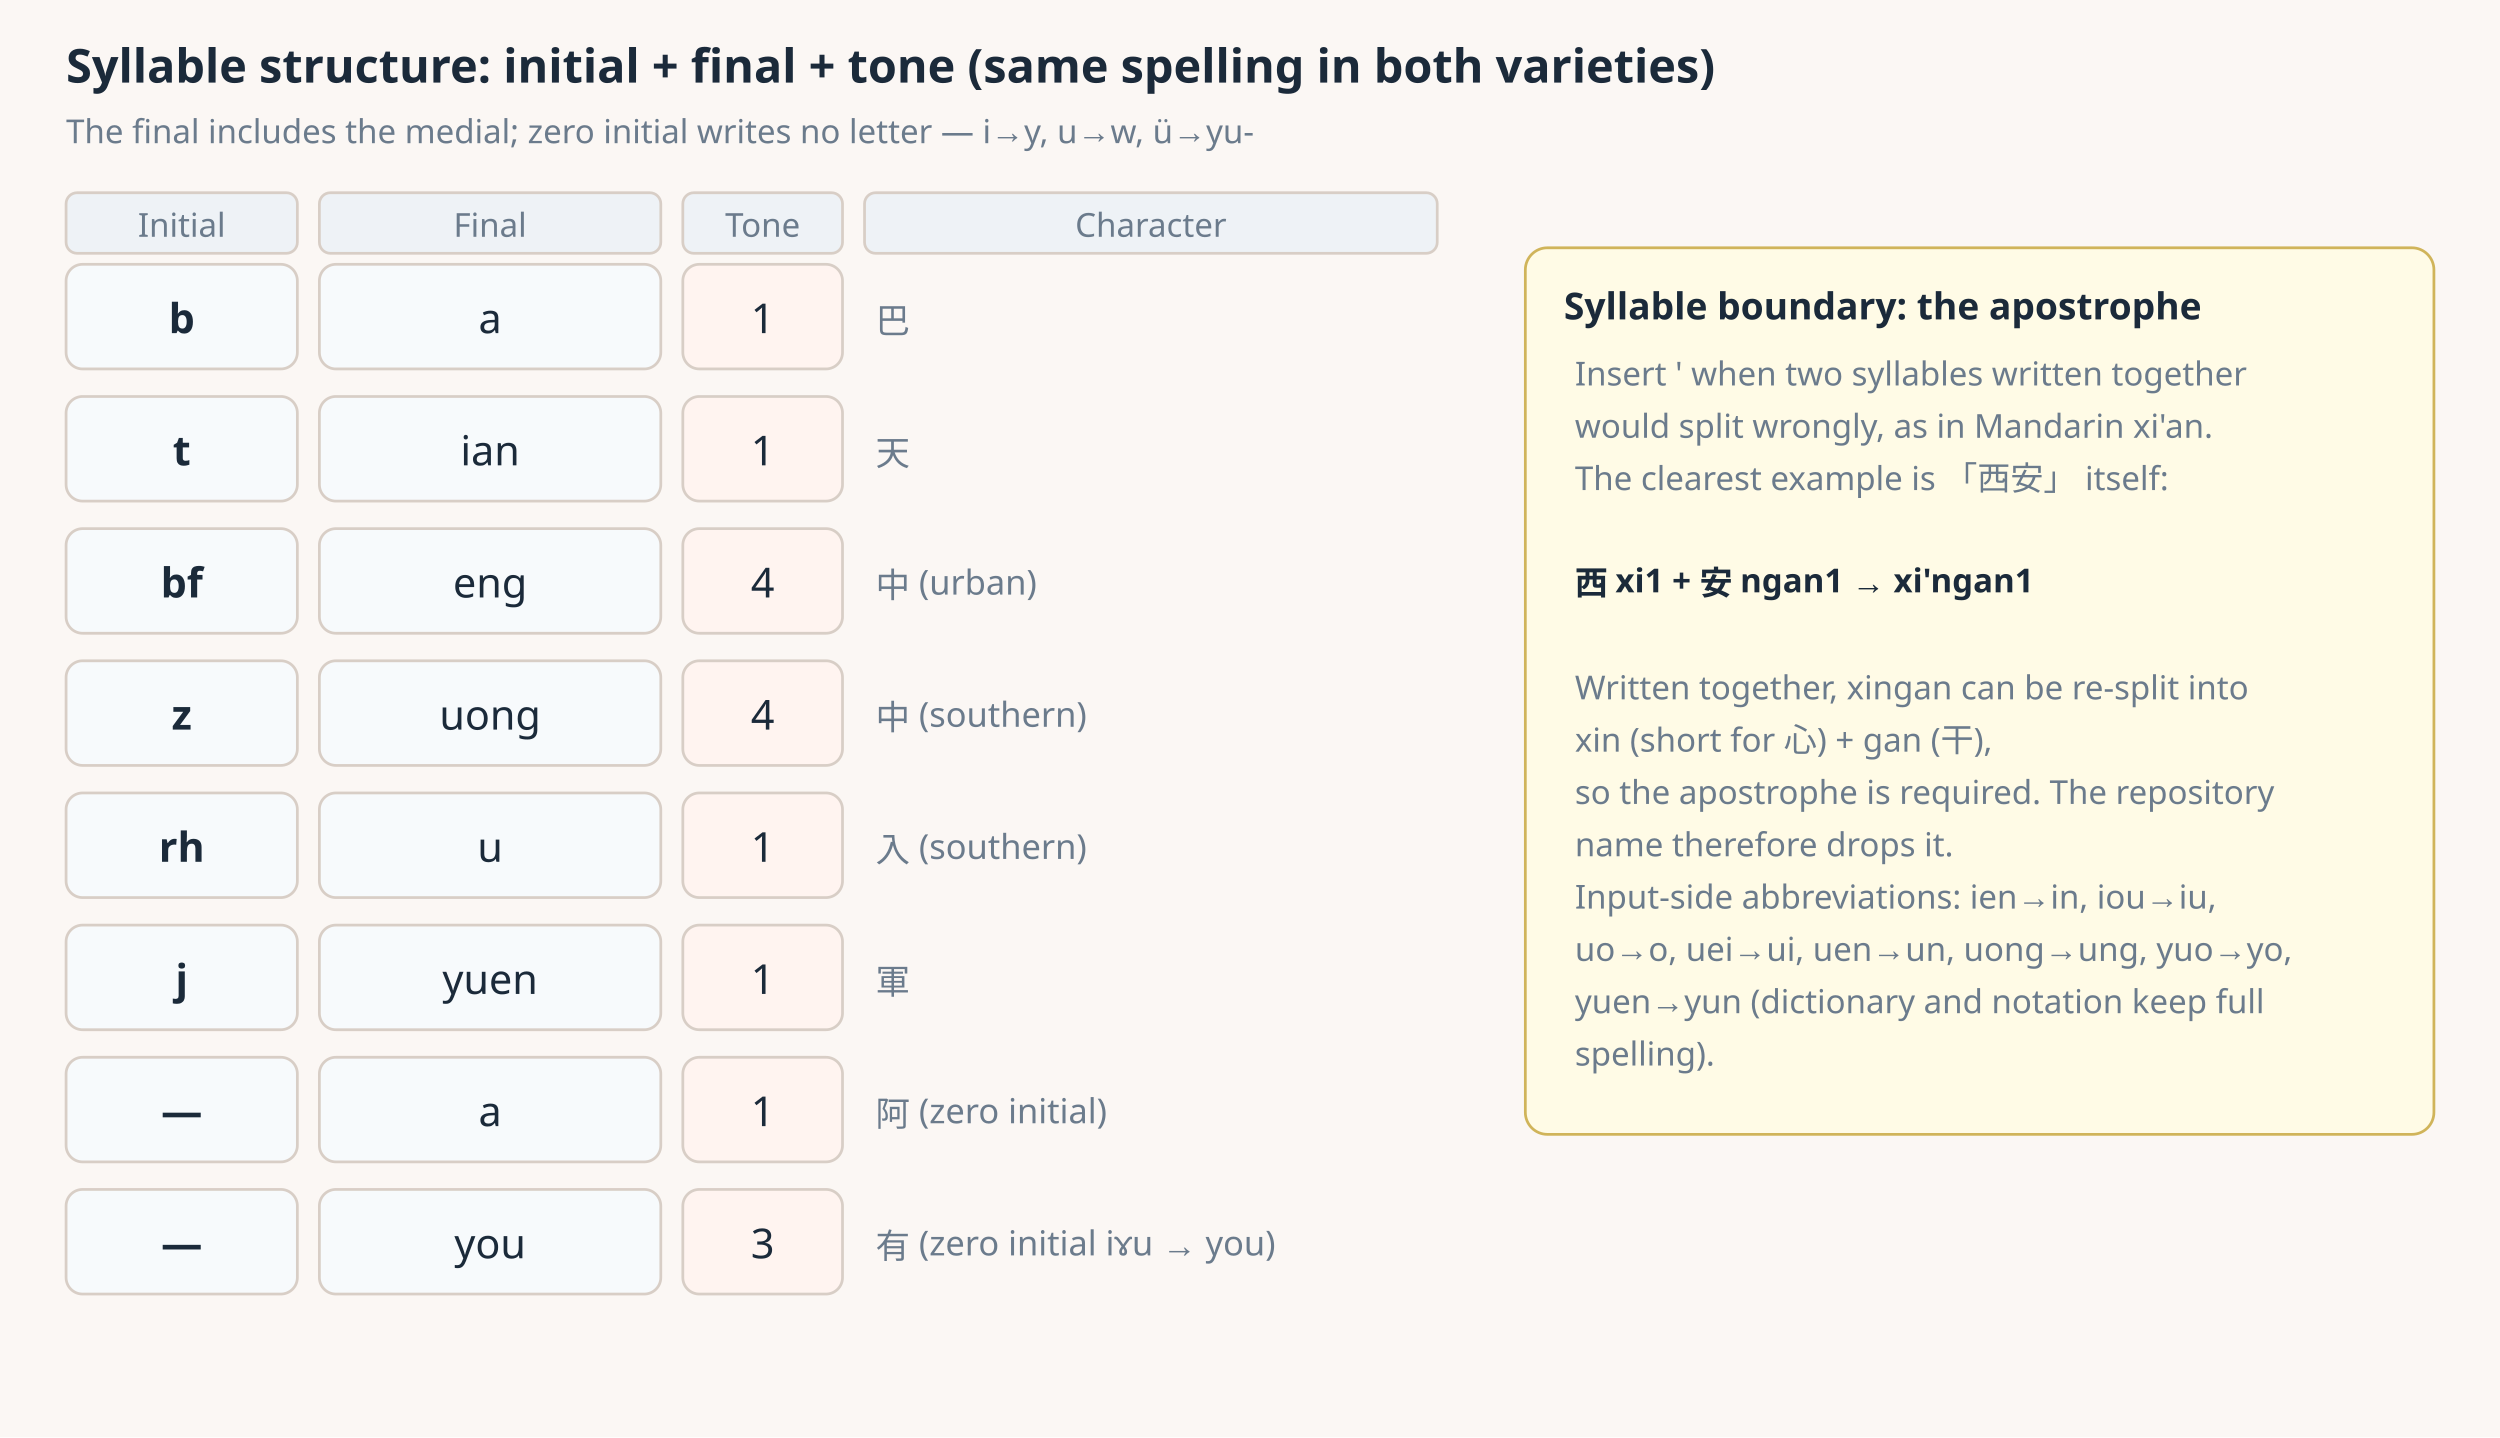
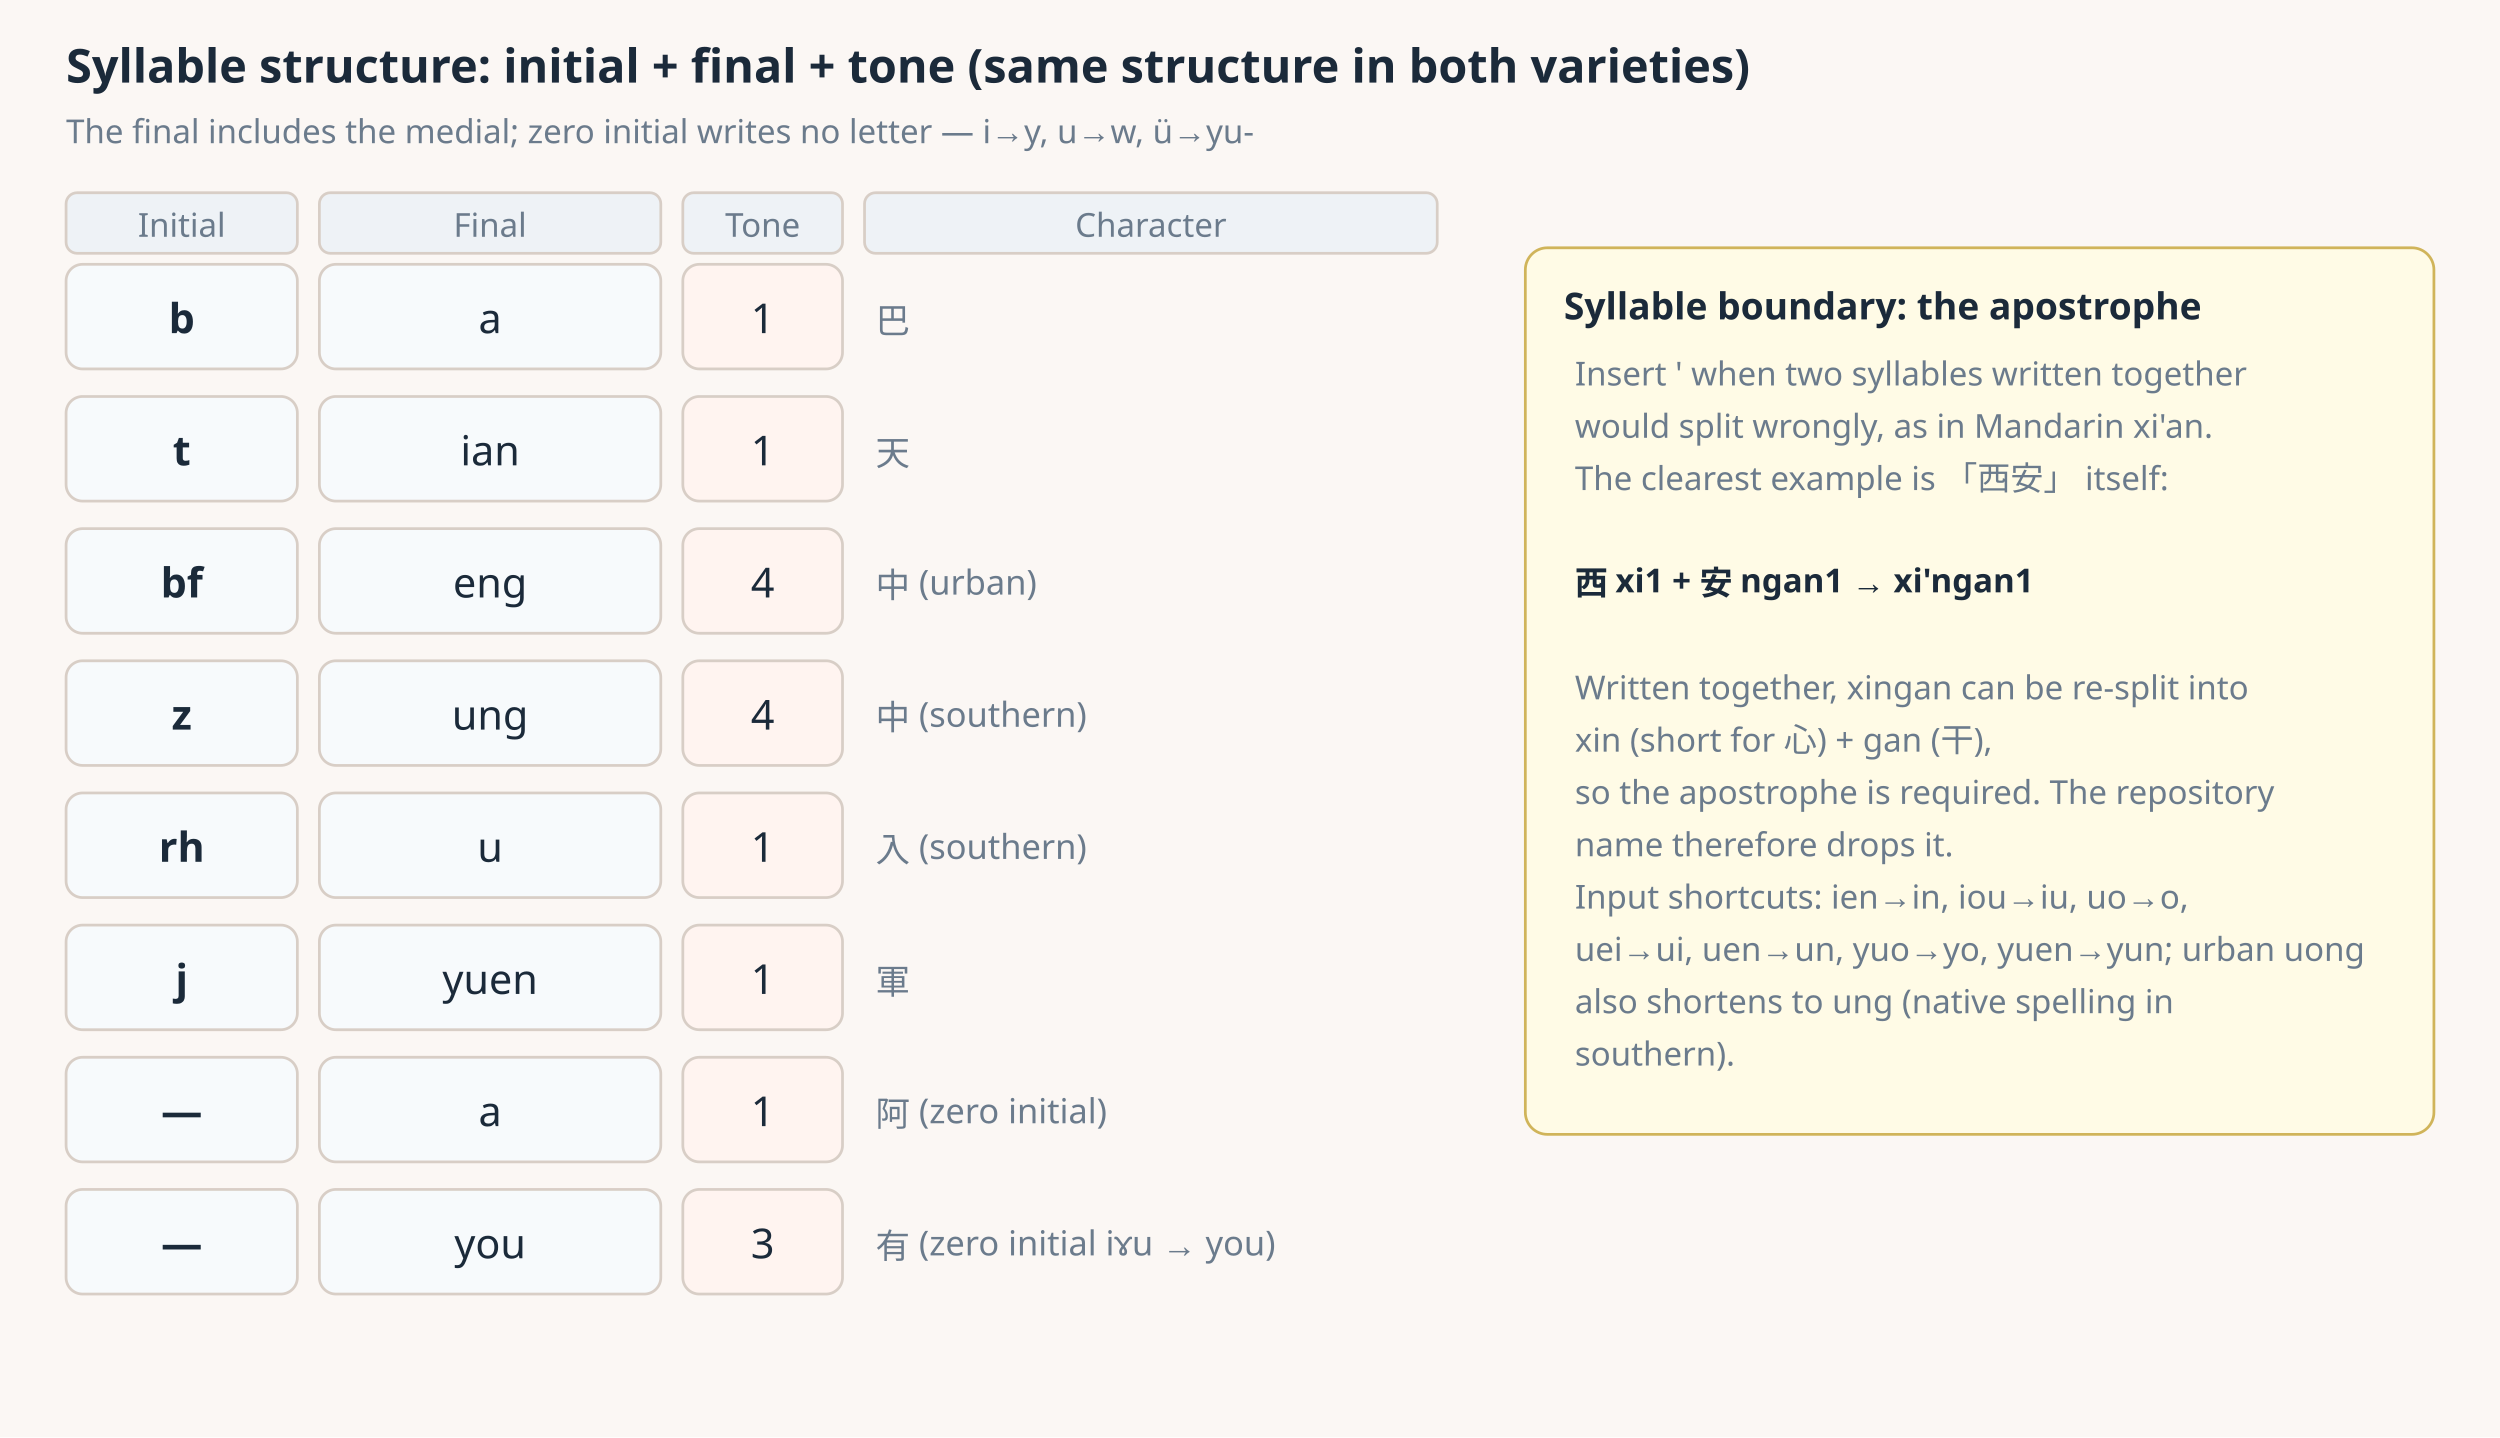
<svg xmlns="http://www.w3.org/2000/svg" width="908" height="522" viewBox="0 0 908 522" font-family="'Noto Sans','Helvetica Neue',Arial,'Noto Sans SC',sans-serif">
  <rect width="908" height="522" fill="#FBF7F4" />
-   <text x="24" y="30" font-size="17" fill="#1b2a3a" font-weight="bold" text-anchor="start">Syllable structure: initial + final + tone (same spelling in both varieties)</text>
+   <text x="24" y="30" font-size="17" fill="#1b2a3a" font-weight="bold" text-anchor="start">Syllable structure: initial + final + tone (same structure in both varieties)</text>
  <text x="24" y="52" font-size="12" fill="#6b7b8c" font-weight="normal" text-anchor="start">The final includes the medial; zero initial writes no letter — i→y, u→w, ü→yu-</text>
  <rect x="24" y="70" width="84" height="22" rx="4" fill="#eef2f6" stroke="#d8cec6" />
  <text x="66" y="86" font-size="12" fill="#6b7b8c" font-weight="normal" text-anchor="middle">Initial</text>
  <rect x="116" y="70" width="124" height="22" rx="4" fill="#eef2f6" stroke="#d8cec6" />
  <text x="178" y="86" font-size="12" fill="#6b7b8c" font-weight="normal" text-anchor="middle">Final</text>
  <rect x="248" y="70" width="58" height="22" rx="4" fill="#eef2f6" stroke="#d8cec6" />
  <text x="277" y="86" font-size="12" fill="#6b7b8c" font-weight="normal" text-anchor="middle">Tone</text>
  <rect x="314" y="70" width="208" height="22" rx="4" fill="#eef2f6" stroke="#d8cec6" />
  <text x="418" y="86" font-size="12" fill="#6b7b8c" font-weight="normal" text-anchor="middle">Character</text>
  <rect x="24" y="96" width="84" height="38" rx="6" fill="#f7fafc" stroke="#d8cec6" />
  <text x="66" y="121" font-size="15" fill="#1b2a3a" font-weight="bold" text-anchor="middle">b</text>
  <rect x="116" y="96" width="124" height="38" rx="6" fill="#f7fafc" stroke="#d8cec6" />
  <text x="178" y="121" font-size="15" fill="#1b2a3a" font-weight="normal" text-anchor="middle">a</text>
  <rect x="248" y="96" width="58" height="38" rx="6" fill="#fff4f0" stroke="#d8cec6" />
  <text x="277" y="121" font-size="15" fill="#1b2a3a" font-weight="normal" text-anchor="middle">1</text>
  <text x="318" y="121" font-size="12.5" fill="#6b7b8c" font-weight="normal" text-anchor="start">巴</text>
  <rect x="24" y="144" width="84" height="38" rx="6" fill="#f7fafc" stroke="#d8cec6" />
  <text x="66" y="169" font-size="15" fill="#1b2a3a" font-weight="bold" text-anchor="middle">t</text>
  <rect x="116" y="144" width="124" height="38" rx="6" fill="#f7fafc" stroke="#d8cec6" />
  <text x="178" y="169" font-size="15" fill="#1b2a3a" font-weight="normal" text-anchor="middle">ian</text>
  <rect x="248" y="144" width="58" height="38" rx="6" fill="#fff4f0" stroke="#d8cec6" />
  <text x="277" y="169" font-size="15" fill="#1b2a3a" font-weight="normal" text-anchor="middle">1</text>
  <text x="318" y="169" font-size="12.5" fill="#6b7b8c" font-weight="normal" text-anchor="start">天</text>
  <rect x="24" y="192" width="84" height="38" rx="6" fill="#f7fafc" stroke="#d8cec6" />
  <text x="66" y="217" font-size="15" fill="#1b2a3a" font-weight="bold" text-anchor="middle">bf</text>
  <rect x="116" y="192" width="124" height="38" rx="6" fill="#f7fafc" stroke="#d8cec6" />
  <text x="178" y="217" font-size="15" fill="#1b2a3a" font-weight="normal" text-anchor="middle">eng</text>
  <rect x="248" y="192" width="58" height="38" rx="6" fill="#fff4f0" stroke="#d8cec6" />
  <text x="277" y="217" font-size="15" fill="#1b2a3a" font-weight="normal" text-anchor="middle">4</text>
  <text x="318" y="217" font-size="12.5" fill="#6b7b8c" font-weight="normal" text-anchor="start">中 (urban)</text>
  <rect x="24" y="240" width="84" height="38" rx="6" fill="#f7fafc" stroke="#d8cec6" />
  <text x="66" y="265" font-size="15" fill="#1b2a3a" font-weight="bold" text-anchor="middle">z</text>
  <rect x="116" y="240" width="124" height="38" rx="6" fill="#f7fafc" stroke="#d8cec6" />
-   <text x="178" y="265" font-size="15" fill="#1b2a3a" font-weight="normal" text-anchor="middle">uong</text>
+   <text x="178" y="265" font-size="15" fill="#1b2a3a" font-weight="normal" text-anchor="middle">ung</text>
  <rect x="248" y="240" width="58" height="38" rx="6" fill="#fff4f0" stroke="#d8cec6" />
  <text x="277" y="265" font-size="15" fill="#1b2a3a" font-weight="normal" text-anchor="middle">4</text>
  <text x="318" y="265" font-size="12.5" fill="#6b7b8c" font-weight="normal" text-anchor="start">中 (southern)</text>
  <rect x="24" y="288" width="84" height="38" rx="6" fill="#f7fafc" stroke="#d8cec6" />
  <text x="66" y="313" font-size="15" fill="#1b2a3a" font-weight="bold" text-anchor="middle">rh</text>
  <rect x="116" y="288" width="124" height="38" rx="6" fill="#f7fafc" stroke="#d8cec6" />
  <text x="178" y="313" font-size="15" fill="#1b2a3a" font-weight="normal" text-anchor="middle">u</text>
  <rect x="248" y="288" width="58" height="38" rx="6" fill="#fff4f0" stroke="#d8cec6" />
  <text x="277" y="313" font-size="15" fill="#1b2a3a" font-weight="normal" text-anchor="middle">1</text>
  <text x="318" y="313" font-size="12.5" fill="#6b7b8c" font-weight="normal" text-anchor="start">入 (southern)</text>
  <rect x="24" y="336" width="84" height="38" rx="6" fill="#f7fafc" stroke="#d8cec6" />
  <text x="66" y="361" font-size="15" fill="#1b2a3a" font-weight="bold" text-anchor="middle">j</text>
  <rect x="116" y="336" width="124" height="38" rx="6" fill="#f7fafc" stroke="#d8cec6" />
  <text x="178" y="361" font-size="15" fill="#1b2a3a" font-weight="normal" text-anchor="middle">yuen</text>
  <rect x="248" y="336" width="58" height="38" rx="6" fill="#fff4f0" stroke="#d8cec6" />
  <text x="277" y="361" font-size="15" fill="#1b2a3a" font-weight="normal" text-anchor="middle">1</text>
  <text x="318" y="361" font-size="12.5" fill="#6b7b8c" font-weight="normal" text-anchor="start">軍</text>
  <rect x="24" y="384" width="84" height="38" rx="6" fill="#f7fafc" stroke="#d8cec6" />
  <text x="66" y="409" font-size="15" fill="#1b2a3a" font-weight="bold" text-anchor="middle">—</text>
  <rect x="116" y="384" width="124" height="38" rx="6" fill="#f7fafc" stroke="#d8cec6" />
  <text x="178" y="409" font-size="15" fill="#1b2a3a" font-weight="normal" text-anchor="middle">a</text>
  <rect x="248" y="384" width="58" height="38" rx="6" fill="#fff4f0" stroke="#d8cec6" />
  <text x="277" y="409" font-size="15" fill="#1b2a3a" font-weight="normal" text-anchor="middle">1</text>
  <text x="318" y="409" font-size="12.5" fill="#6b7b8c" font-weight="normal" text-anchor="start">阿 (zero initial)</text>
  <rect x="24" y="432" width="84" height="38" rx="6" fill="#f7fafc" stroke="#d8cec6" />
  <text x="66" y="457" font-size="15" fill="#1b2a3a" font-weight="bold" text-anchor="middle">—</text>
  <rect x="116" y="432" width="124" height="38" rx="6" fill="#f7fafc" stroke="#d8cec6" />
  <text x="178" y="457" font-size="15" fill="#1b2a3a" font-weight="normal" text-anchor="middle">you</text>
  <rect x="248" y="432" width="58" height="38" rx="6" fill="#fff4f0" stroke="#d8cec6" />
  <text x="277" y="457" font-size="15" fill="#1b2a3a" font-weight="normal" text-anchor="middle">3</text>
  <text x="318" y="457" font-size="12.5" fill="#6b7b8c" font-weight="normal" text-anchor="start">有 (zero initial iɤu → you)</text>
  <rect x="554" y="90" width="330" height="322" rx="8" fill="#fffbe6" stroke="#d0b45a" />
  <text x="568" y="116" font-size="13.5" fill="#1b2a3a" font-weight="bold" text-anchor="start">Syllable boundary: the apostrophe</text>
  <text x="572" y="140" font-size="12" fill="#6b7b8c" font-weight="normal" text-anchor="start">Insert ' when two syllables written together</text>
  <text x="572" y="159" font-size="12" fill="#6b7b8c" font-weight="normal" text-anchor="start">would split wrongly, as in Mandarin xi'an.</text>
  <text x="572" y="178" font-size="12" fill="#6b7b8c" font-weight="normal" text-anchor="start">The clearest example is 「西安」 itself:</text>
  <text x="572" y="197" font-size="12" fill="#6b7b8c" font-weight="normal" text-anchor="start" />
  <text x="572" y="216" font-size="12" fill="#1b2a3a" font-weight="bold" text-anchor="start">    西 xi1 + 安 ngan1  →  xi'ngan1</text>
  <text x="572" y="235" font-size="12" fill="#6b7b8c" font-weight="normal" text-anchor="start" />
  <text x="572" y="254" font-size="12" fill="#6b7b8c" font-weight="normal" text-anchor="start">Written together, xingan can be re-split into</text>
  <text x="572" y="273" font-size="12" fill="#6b7b8c" font-weight="normal" text-anchor="start">xin (short for 心) + gan (干),</text>
  <text x="572" y="292" font-size="12" fill="#6b7b8c" font-weight="normal" text-anchor="start">so the apostrophe is required. The repository</text>
  <text x="572" y="311" font-size="12" fill="#6b7b8c" font-weight="normal" text-anchor="start">name therefore drops it.</text>
-   <text x="572" y="330" font-size="12" fill="#6b7b8c" font-weight="normal" text-anchor="start">Input-side abbreviations: ien→in, iou→iu,</text>
-   <text x="572" y="349" font-size="12" fill="#6b7b8c" font-weight="normal" text-anchor="start">uo→o, uei→ui, uen→un, uong→ung, yuo→yo,</text>
-   <text x="572" y="368" font-size="12" fill="#6b7b8c" font-weight="normal" text-anchor="start">yuen→yun (dictionary and notation keep full</text>
-   <text x="572" y="387" font-size="12" fill="#6b7b8c" font-weight="normal" text-anchor="start">spelling).</text>
+   <text x="572" y="330" font-size="12" fill="#6b7b8c" font-weight="normal" text-anchor="start">Input shortcuts: ien→in, iou→iu, uo→o,</text>
+   <text x="572" y="349" font-size="12" fill="#6b7b8c" font-weight="normal" text-anchor="start">uei→ui, uen→un, yuo→yo, yuen→yun; urban uong</text>
+   <text x="572" y="368" font-size="12" fill="#6b7b8c" font-weight="normal" text-anchor="start">also shortens to ung (native spelling in</text>
+   <text x="572" y="387" font-size="12" fill="#6b7b8c" font-weight="normal" text-anchor="start">southern).</text>
</svg>
